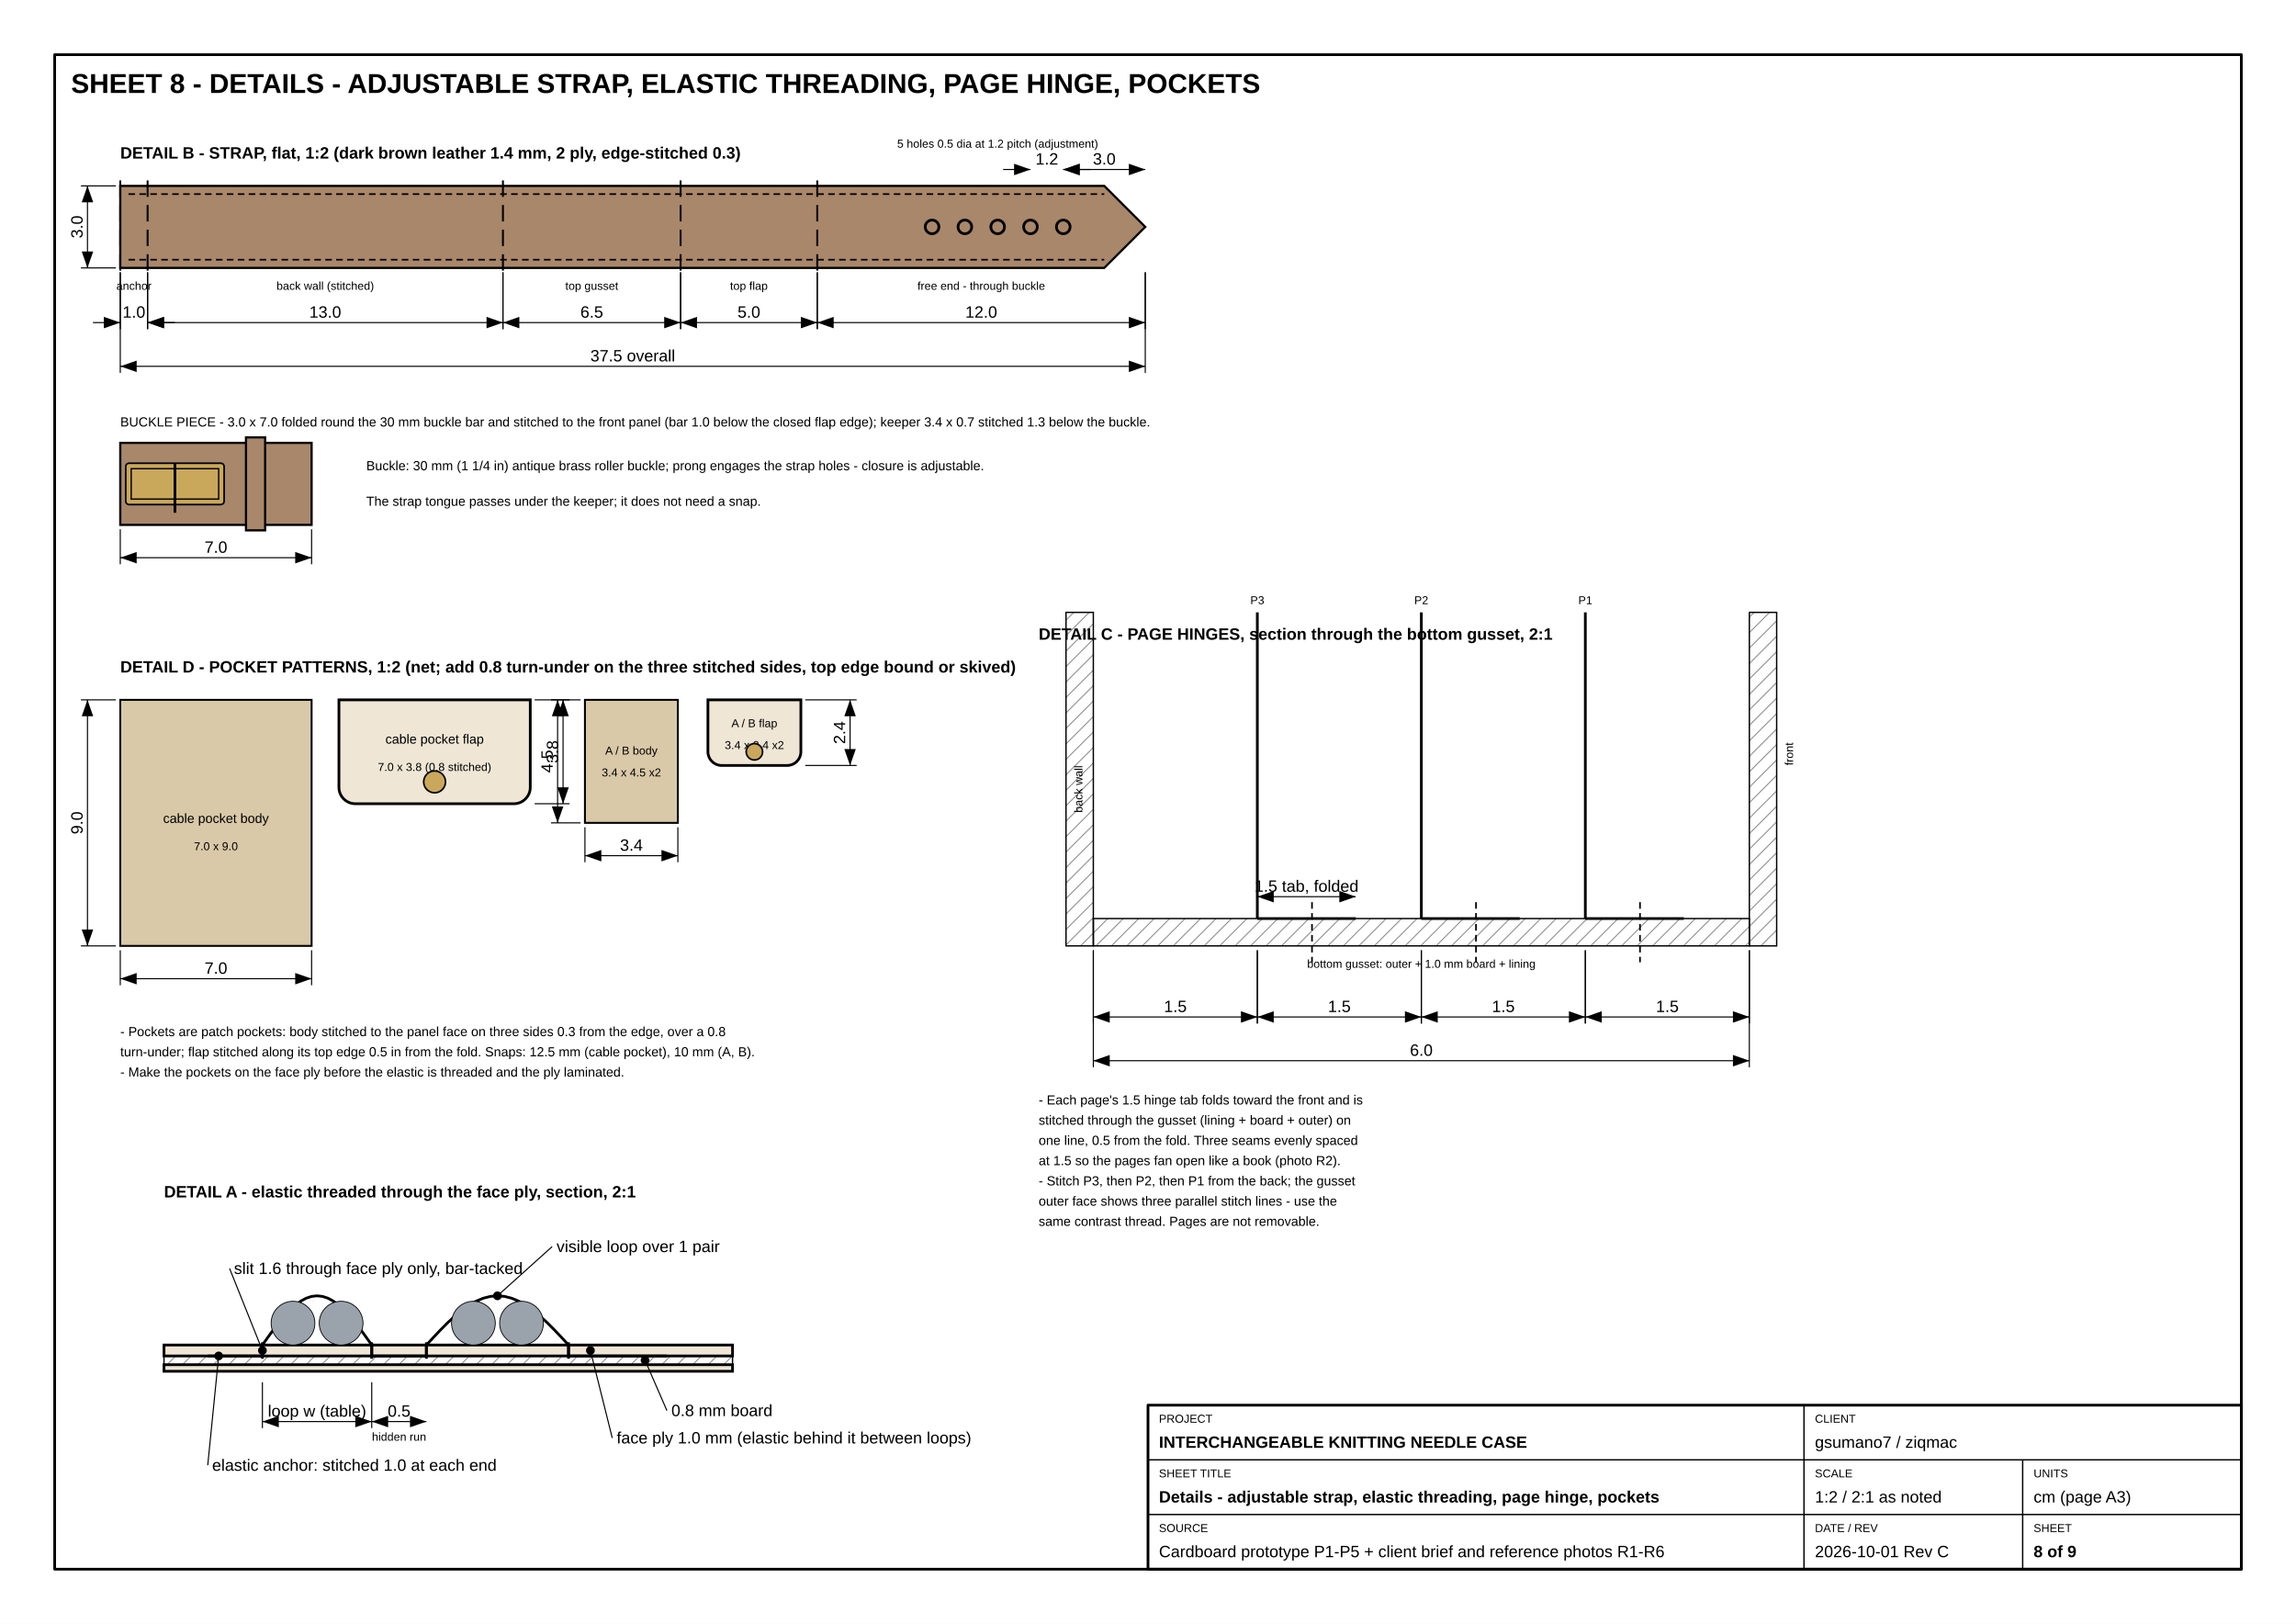
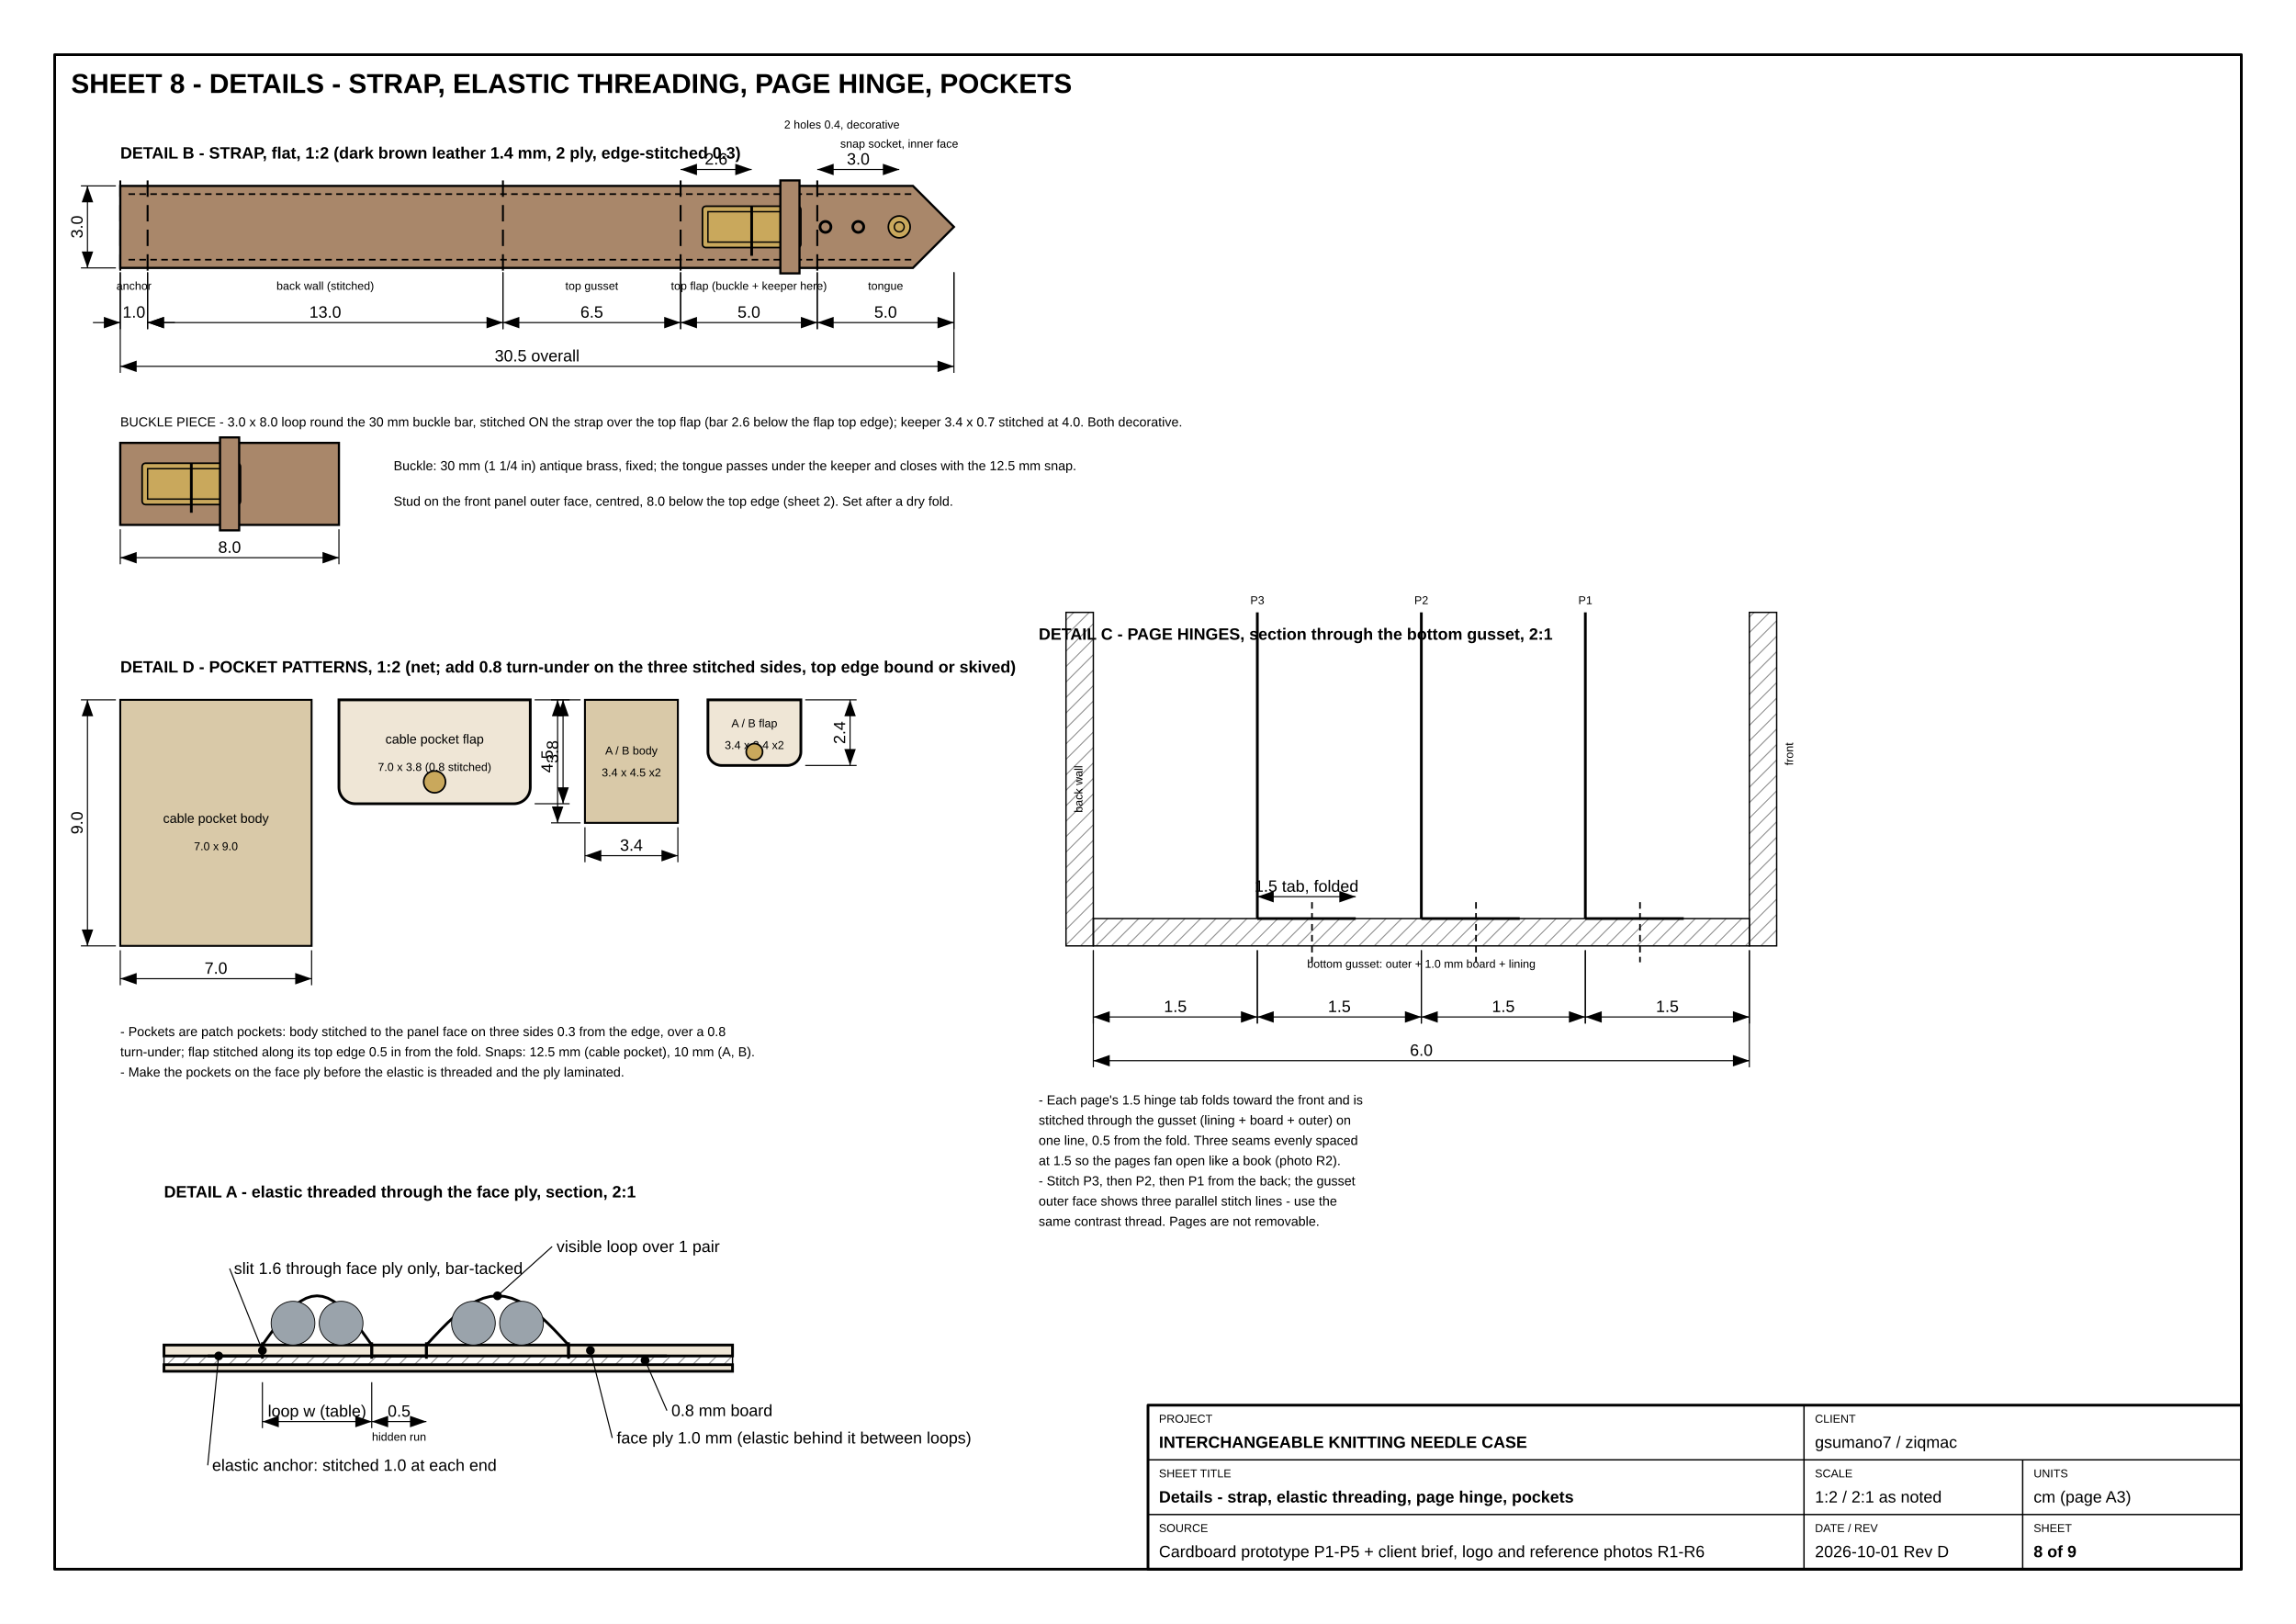
<svg xmlns="http://www.w3.org/2000/svg" width="420.0mm" height="297.0mm" viewBox="0 0 420.0 297.0" font-family="Liberation Sans, Arial, Helvetica, sans-serif">
  <style>
.cut{stroke:#000;stroke-width:0.5;fill:none;stroke-linejoin:round}
.fold{stroke:#000;stroke-width:0.35;stroke-dasharray:3,1.5;fill:none}
.stitch{stroke:#000;stroke-width:0.3;stroke-dasharray:1.2,0.8;fill:none}
.hid{stroke:#000;stroke-width:0.3;stroke-dasharray:4,1,1,1;fill:none}
.thin{stroke:#000;stroke-width:0.25;fill:none}
.dim{stroke:#000;stroke-width:0.2;fill:none}
.cl{stroke:#000;stroke-width:0.2;stroke-dasharray:8,1.5,1.5,1.5;fill:none}
.leather{fill:#efe6d6;stroke:#000;stroke-width:0.5}
.band{fill:#d9c9a8;stroke:#000;stroke-width:0.35}
.strap{fill:#a9876a;stroke:#000;stroke-width:0.4}
.brass{fill:#c9a85c;stroke:#000;stroke-width:0.3}
.elastic{fill:#cfd6dc;stroke:#000;stroke-width:0.35}
.mesh{fill:#e4e9ee;stroke:#000;stroke-width:0.35}
.needle{fill:#9aa3ab;stroke:#000;stroke-width:0.15}
.hatch{fill:url(#h45)}
.t{font-family:Liberation Sans, Arial, Helvetica, sans-serif;font-size:3px;fill:#000}
.ts{font-family:Liberation Sans, Arial, Helvetica, sans-serif;font-size:2.4px;fill:#000}
.tb{font-family:Liberation Sans, Arial, Helvetica, sans-serif;font-size:3px;font-weight:bold;fill:#000}
.tt{font-family:Liberation Sans, Arial, Helvetica, sans-serif;font-size:5px;font-weight:bold;fill:#000}
.tx{font-family:Liberation Sans, Arial, Helvetica, sans-serif;font-size:2.1px;fill:#000}
.wh{fill:#fff;stroke:none}
</style>
  <defs>
    <marker id="ar" viewBox="0 0 10 10" refX="10" refY="5" markerUnits="userSpaceOnUse" markerWidth="3" markerHeight="3" orient="auto-start-reverse">
      <path d="M0,1.5 L10,5 L0,8.5 z" fill="#000" />
    </marker>
    <marker id="dot" viewBox="0 0 10 10" refX="5" refY="5" markerUnits="userSpaceOnUse" markerWidth="2" markerHeight="2">
      <circle cx="5" cy="5" r="4" fill="#000" />
    </marker>
    <pattern id="h45" patternUnits="userSpaceOnUse" width="2" height="2" patternTransform="rotate(45)">
      <line x1="0" y1="0" x2="0" y2="2" stroke="#000" stroke-width="0.15" />
    </pattern>
  </defs>
  <rect width="420.0" height="297.0" fill="#fff" />
  <rect x="10.000" y="10.000" width="400.000" height="277.000" rx="0" class="cut" />
  <rect x="210.000" y="257.000" width="200.000" height="30.000" rx="0" class="cut" />
  <line x1="210.000" y1="267.000" x2="410.000" y2="267.000" class="thin" />
  <line x1="210.000" y1="277.000" x2="410.000" y2="277.000" class="thin" />
  <line x1="330.000" y1="257.000" x2="330.000" y2="287.000" class="thin" />
  <line x1="370.000" y1="267.000" x2="370.000" y2="287.000" class="thin" />
  <text x="212.000" y="260.200" class="tx" text-anchor="start">PROJECT</text>
  <text x="212.000" y="264.800" class="tb" text-anchor="start">INTERCHANGEABLE KNITTING NEEDLE CASE</text>
  <text x="332.000" y="260.200" class="tx" text-anchor="start">CLIENT</text>
  <text x="332.000" y="264.800" class="t" text-anchor="start">gsumano7 / ziqmac</text>
  <text x="212.000" y="270.200" class="tx" text-anchor="start">SHEET TITLE</text>
-   <text x="212.000" y="274.800" class="tb" text-anchor="start">Details - adjustable strap, elastic threading, page hinge, pockets</text>
+   <text x="212.000" y="274.800" class="tb" text-anchor="start">Details - strap, elastic threading, page hinge, pockets</text>
  <text x="332.000" y="270.200" class="tx" text-anchor="start">SCALE</text>
  <text x="332.000" y="274.800" class="t" text-anchor="start">1:2 / 2:1 as noted</text>
  <text x="372.000" y="270.200" class="tx" text-anchor="start">UNITS</text>
  <text x="372.000" y="274.800" class="t" text-anchor="start">cm (page A3)</text>
  <text x="212.000" y="280.200" class="tx" text-anchor="start">SOURCE</text>
-   <text x="212.000" y="284.800" class="t" text-anchor="start">Cardboard prototype P1-P5 + client brief and reference photos R1-R6</text>
+   <text x="212.000" y="284.800" class="t" text-anchor="start">Cardboard prototype P1-P5 + client brief, logo and reference photos R1-R6</text>
  <text x="332.000" y="280.200" class="tx" text-anchor="start">DATE / REV</text>
-   <text x="332.000" y="284.800" class="t" text-anchor="start">2026-10-01   Rev C</text>
+   <text x="332.000" y="284.800" class="t" text-anchor="start">2026-10-01   Rev D</text>
  <text x="372.000" y="280.200" class="tx" text-anchor="start">SHEET</text>
  <text x="372.000" y="284.800" class="tb" text-anchor="start">8 of 9</text>
-   <text x="13.000" y="17.000" class="tt" text-anchor="start">SHEET 8  -  DETAILS - ADJUSTABLE STRAP, ELASTIC THREADING, PAGE HINGE, POCKETS</text>
+   <text x="13.000" y="17.000" class="tt" text-anchor="start">SHEET 8  -  DETAILS - STRAP, ELASTIC THREADING, PAGE HINGE, POCKETS</text>
  <text x="22.000" y="29.000" class="tb" text-anchor="start">DETAIL B - STRAP, flat, 1:2 (dark brown leather 1.4 mm, 2 ply, edge-stitched 0.3)</text>
-   <path d="M22.000,34.000 L202.000,34.000 L209.500,41.500 L202.000,49.000 L22.000,49.000 Z" class="strap" />
-   <line x1="23.500" y1="35.500" x2="202.000" y2="35.500" class="stitch" />
-   <line x1="23.500" y1="47.500" x2="202.000" y2="47.500" class="stitch" />
+   <path d="M22.000,34.000 L167.000,34.000 L174.500,41.500 L167.000,49.000 L22.000,49.000 Z" class="strap" />
+   <line x1="23.500" y1="35.500" x2="167.000" y2="35.500" class="stitch" />
+   <line x1="23.500" y1="47.500" x2="167.000" y2="47.500" class="stitch" />
  <line x1="22.000" y1="33.000" x2="22.000" y2="50.000" class="fold" />
  <text x="24.500" y="53.000" class="tx" text-anchor="middle">anchor</text>
  <line x1="27.000" y1="33.000" x2="27.000" y2="50.000" class="fold" />
  <text x="59.500" y="53.000" class="tx" text-anchor="middle">back wall (stitched)</text>
  <line x1="92.000" y1="33.000" x2="92.000" y2="50.000" class="fold" />
  <text x="108.250" y="53.000" class="tx" text-anchor="middle">top gusset</text>
  <line x1="124.500" y1="33.000" x2="124.500" y2="50.000" class="fold" />
-   <text x="137.000" y="53.000" class="tx" text-anchor="middle">top flap</text>
+   <text x="137.000" y="53.000" class="tx" text-anchor="middle">top flap (buckle + keeper here)</text>
  <line x1="149.500" y1="33.000" x2="149.500" y2="50.000" class="fold" />
-   <text x="179.500" y="53.000" class="tx" text-anchor="middle">free end - through buckle</text>
-   <circle cx="194.500" cy="41.500" r="1.250" class="cut" />
-   <circle cx="188.500" cy="41.500" r="1.250" class="cut" />
-   <circle cx="182.500" cy="41.500" r="1.250" class="cut" />
-   <circle cx="176.500" cy="41.500" r="1.250" class="cut" />
-   <circle cx="170.500" cy="41.500" r="1.250" class="cut" />
-   <text x="182.500" y="27.000" class="tx" text-anchor="middle">5 holes 0.5 dia at 1.2 pitch (adjustment)</text>
+   <text x="162.000" y="53.000" class="tx" text-anchor="middle">tongue</text>
+   <circle cx="164.500" cy="41.500" r="2.000" class="brass" />
+   <circle cx="164.500" cy="41.500" r="0.900" class="thin" />
+   <circle cx="157.000" cy="41.500" r="1.000" class="cut" />
+   <circle cx="151.000" cy="41.500" r="1.000" class="cut" />
+   <text x="164.500" y="27.000" class="tx" text-anchor="middle">snap socket, inner face</text>
+   <text x="154.000" y="23.500" class="tx" text-anchor="middle">2 holes 0.4, decorative</text>
+   <rect x="128.500" y="37.720" width="18.000" height="7.560" rx="0.6" class="brass" />
+   <rect x="129.500" y="38.720" width="16.000" height="5.560" rx="0" class="thin" />
+   <line x1="137.500" y1="37.720" x2="137.500" y2="46.780" class="cut" />
+   <rect x="142.750" y="33.000" width="3.500" height="17.000" rx="0" class="strap" />
  <line x1="22.000" y1="49.800" x2="22.000" y2="60.200" class="dim" />
  <line x1="27.000" y1="49.800" x2="27.000" y2="60.200" class="dim" />
  <line x1="17.000" y1="59.000" x2="22.000" y2="59.000" class="dim" marker-end="url(#ar)" />
  <line x1="27.000" y1="59.000" x2="32.000" y2="59.000" class="dim" marker-start="url(#ar)" />
  <text x="24.500" y="58.100" class="t" text-anchor="middle">1.0</text>
  <line x1="27.000" y1="49.800" x2="27.000" y2="60.200" class="dim" />
  <line x1="92.000" y1="49.800" x2="92.000" y2="60.200" class="dim" />
  <line x1="27.000" y1="59.000" x2="92.000" y2="59.000" class="dim" marker-start="url(#ar)" marker-end="url(#ar)" />
  <text x="59.500" y="58.100" class="t" text-anchor="middle">13.0</text>
  <line x1="92.000" y1="49.800" x2="92.000" y2="60.200" class="dim" />
  <line x1="124.500" y1="49.800" x2="124.500" y2="60.200" class="dim" />
  <line x1="92.000" y1="59.000" x2="124.500" y2="59.000" class="dim" marker-start="url(#ar)" marker-end="url(#ar)" />
  <text x="108.250" y="58.100" class="t" text-anchor="middle">6.5</text>
  <line x1="124.500" y1="49.800" x2="124.500" y2="60.200" class="dim" />
  <line x1="149.500" y1="49.800" x2="149.500" y2="60.200" class="dim" />
  <line x1="124.500" y1="59.000" x2="149.500" y2="59.000" class="dim" marker-start="url(#ar)" marker-end="url(#ar)" />
  <text x="137.000" y="58.100" class="t" text-anchor="middle">5.0</text>
  <line x1="149.500" y1="49.800" x2="149.500" y2="60.200" class="dim" />
-   <line x1="209.500" y1="49.800" x2="209.500" y2="60.200" class="dim" />
-   <line x1="149.500" y1="59.000" x2="209.500" y2="59.000" class="dim" marker-start="url(#ar)" marker-end="url(#ar)" />
-   <text x="179.500" y="58.100" class="t" text-anchor="middle">12.0</text>
+   <line x1="174.500" y1="49.800" x2="174.500" y2="60.200" class="dim" />
+   <line x1="149.500" y1="59.000" x2="174.500" y2="59.000" class="dim" marker-start="url(#ar)" marker-end="url(#ar)" />
+   <text x="162.000" y="58.100" class="t" text-anchor="middle">5.0</text>
  <line x1="22.000" y1="49.800" x2="22.000" y2="68.200" class="dim" />
-   <line x1="209.500" y1="49.800" x2="209.500" y2="68.200" class="dim" />
-   <line x1="22.000" y1="67.000" x2="209.500" y2="67.000" class="dim" marker-start="url(#ar)" marker-end="url(#ar)" />
-   <text x="115.750" y="66.100" class="t" text-anchor="middle">37.5 overall</text>
+   <line x1="174.500" y1="49.800" x2="174.500" y2="68.200" class="dim" />
+   <line x1="22.000" y1="67.000" x2="174.500" y2="67.000" class="dim" marker-start="url(#ar)" marker-end="url(#ar)" />
+   <text x="98.250" y="66.100" class="t" text-anchor="middle">30.5 overall</text>
  <line x1="21.200" y1="34.000" x2="14.800" y2="34.000" class="dim" />
  <line x1="21.200" y1="49.000" x2="14.800" y2="49.000" class="dim" />
  <line x1="16.000" y1="34.000" x2="16.000" y2="49.000" class="dim" marker-start="url(#ar)" marker-end="url(#ar)" />
  <text x="15.100" y="41.500" class="t" text-anchor="middle" transform="rotate(-90 15.100 41.500)">3.0</text>
-   <line x1="194.500" y1="31.000" x2="209.500" y2="31.000" class="dim" marker-start="url(#ar)" marker-end="url(#ar)" />
-   <text x="202.000" y="30.100" class="t" text-anchor="middle">3.0</text>
-   <line x1="183.500" y1="31.000" x2="188.500" y2="31.000" class="dim" marker-end="url(#ar)" />
-   <line x1="194.500" y1="31.000" x2="199.500" y2="31.000" class="dim" marker-start="url(#ar)" />
-   <text x="191.500" y="30.100" class="t" text-anchor="middle">1.2</text>
-   <text x="22.000" y="78.000" class="ts" text-anchor="start">BUCKLE PIECE - 3.0 x 7.0 folded round the 30 mm buckle bar and stitched to the front panel (bar 1.0 below the closed flap edge); keeper 3.4 x 0.7 stitched 1.3 below the buckle.</text>
-   <rect x="22.000" y="81.000" width="35.000" height="15.000" rx="0" class="strap" />
-   <rect x="23.000" y="84.720" width="18.000" height="7.560" rx="0.6" class="brass" />
-   <rect x="24.000" y="85.720" width="16.000" height="5.560" rx="0" class="thin" />
-   <line x1="32.000" y1="84.720" x2="32.000" y2="93.780" class="cut" />
-   <rect x="45.000" y="80.000" width="3.500" height="17.000" rx="0" class="strap" />
+   <line x1="149.500" y1="31.000" x2="164.500" y2="31.000" class="dim" marker-start="url(#ar)" marker-end="url(#ar)" />
+   <text x="157.000" y="30.100" class="t" text-anchor="middle">3.0</text>
+   <line x1="124.500" y1="31.000" x2="137.500" y2="31.000" class="dim" marker-start="url(#ar)" marker-end="url(#ar)" />
+   <text x="131.000" y="30.100" class="t" text-anchor="middle">2.6</text>
+   <text x="22.000" y="78.000" class="ts" text-anchor="start">BUCKLE PIECE - 3.0 x 8.0 loop round the 30 mm buckle bar, stitched ON the strap over the top flap (bar 2.6 below the flap top edge); keeper 3.4 x 0.7 stitched at 4.0. Both decorative.</text>
+   <rect x="22.000" y="81.000" width="40.000" height="15.000" rx="0" class="strap" />
+   <rect x="26.000" y="84.720" width="18.000" height="7.560" rx="0.6" class="brass" />
+   <rect x="27.000" y="85.720" width="16.000" height="5.560" rx="0" class="thin" />
+   <line x1="35.000" y1="84.720" x2="35.000" y2="93.780" class="cut" />
+   <rect x="40.250" y="80.000" width="3.500" height="17.000" rx="0" class="strap" />
  <line x1="22.000" y1="96.800" x2="22.000" y2="103.200" class="dim" />
-   <line x1="57.000" y1="96.800" x2="57.000" y2="103.200" class="dim" />
-   <line x1="22.000" y1="102.000" x2="57.000" y2="102.000" class="dim" marker-start="url(#ar)" marker-end="url(#ar)" />
-   <text x="39.500" y="101.100" class="t" text-anchor="middle">7.0</text>
-   <text x="67.000" y="86.000" class="ts" text-anchor="start">Buckle: 30 mm (1 1/4 in) antique brass roller buckle; prong engages the strap holes - closure is adjustable.</text>
-   <text x="67.000" y="92.500" class="ts" text-anchor="start">The strap tongue passes under the keeper; it does not need a snap.</text>
+   <line x1="62.000" y1="96.800" x2="62.000" y2="103.200" class="dim" />
+   <line x1="22.000" y1="102.000" x2="62.000" y2="102.000" class="dim" marker-start="url(#ar)" marker-end="url(#ar)" />
+   <text x="42.000" y="101.100" class="t" text-anchor="middle">8.0</text>
+   <text x="72.000" y="86.000" class="ts" text-anchor="start">Buckle: 30 mm (1 1/4 in) antique brass, fixed; the tongue passes under the keeper and closes with the 12.5 mm snap.</text>
+   <text x="72.000" y="92.500" class="ts" text-anchor="start">Stud on the front panel outer face, centred, 8.0 below the top edge (sheet 2). Set after a dry fold.</text>
  <text x="190.000" y="117.000" class="tb" text-anchor="start">DETAIL C - PAGE HINGES, section through the bottom gusset, 2:1</text>
  <rect x="200.000" y="168.000" width="120.000" height="5.000" rx="0" class="hatch" />
  <rect x="200.000" y="168.000" width="120.000" height="5.000" rx="0" class="thin" />
  <rect x="195.000" y="112.000" width="5.000" height="61.000" rx="0" class="hatch" />
  <rect x="195.000" y="112.000" width="5.000" height="61.000" rx="0" class="thin" />
  <rect x="320.000" y="112.000" width="5.000" height="61.000" rx="0" class="hatch" />
  <rect x="320.000" y="112.000" width="5.000" height="61.000" rx="0" class="thin" />
  <line x1="230.000" y1="112.000" x2="230.000" y2="168.000" class="cut" />
  <line x1="230.000" y1="168.000" x2="248.000" y2="168.000" class="cut" />
  <line x1="240.000" y1="165.000" x2="240.000" y2="176.000" class="stitch" />
  <text x="230.000" y="110.500" class="tx" text-anchor="middle">P3</text>
  <line x1="260.000" y1="112.000" x2="260.000" y2="168.000" class="cut" />
  <line x1="260.000" y1="168.000" x2="278.000" y2="168.000" class="cut" />
  <line x1="270.000" y1="165.000" x2="270.000" y2="176.000" class="stitch" />
  <text x="260.000" y="110.500" class="tx" text-anchor="middle">P2</text>
  <line x1="290.000" y1="112.000" x2="290.000" y2="168.000" class="cut" />
  <line x1="290.000" y1="168.000" x2="308.000" y2="168.000" class="cut" />
  <line x1="300.000" y1="165.000" x2="300.000" y2="176.000" class="stitch" />
  <text x="290.000" y="110.500" class="tx" text-anchor="middle">P1</text>
  <text x="260.000" y="177.000" class="tx" text-anchor="middle">bottom gusset: outer + 1.0 mm board + lining</text>
  <text x="198.000" y="140.000" class="tx" text-anchor="end" transform="rotate(-90 198.000 140.000)">back wall</text>
  <text x="328.000" y="140.000" class="tx" text-anchor="start" transform="rotate(-90 328.000 140.000)">front</text>
  <line x1="200.000" y1="173.800" x2="200.000" y2="187.200" class="dim" />
  <line x1="230.000" y1="173.800" x2="230.000" y2="187.200" class="dim" />
  <line x1="200.000" y1="186.000" x2="230.000" y2="186.000" class="dim" marker-start="url(#ar)" marker-end="url(#ar)" />
  <text x="215.000" y="185.100" class="t" text-anchor="middle">1.5</text>
  <line x1="230.000" y1="173.800" x2="230.000" y2="187.200" class="dim" />
  <line x1="260.000" y1="173.800" x2="260.000" y2="187.200" class="dim" />
  <line x1="230.000" y1="186.000" x2="260.000" y2="186.000" class="dim" marker-start="url(#ar)" marker-end="url(#ar)" />
  <text x="245.000" y="185.100" class="t" text-anchor="middle">1.5</text>
  <line x1="260.000" y1="173.800" x2="260.000" y2="187.200" class="dim" />
  <line x1="290.000" y1="173.800" x2="290.000" y2="187.200" class="dim" />
  <line x1="260.000" y1="186.000" x2="290.000" y2="186.000" class="dim" marker-start="url(#ar)" marker-end="url(#ar)" />
  <text x="275.000" y="185.100" class="t" text-anchor="middle">1.5</text>
  <line x1="290.000" y1="173.800" x2="290.000" y2="187.200" class="dim" />
  <line x1="320.000" y1="173.800" x2="320.000" y2="187.200" class="dim" />
  <line x1="290.000" y1="186.000" x2="320.000" y2="186.000" class="dim" marker-start="url(#ar)" marker-end="url(#ar)" />
  <text x="305.000" y="185.100" class="t" text-anchor="middle">1.5</text>
  <line x1="200.000" y1="173.800" x2="200.000" y2="195.200" class="dim" />
  <line x1="320.000" y1="173.800" x2="320.000" y2="195.200" class="dim" />
  <line x1="200.000" y1="194.000" x2="320.000" y2="194.000" class="dim" marker-start="url(#ar)" marker-end="url(#ar)" />
  <text x="260.000" y="193.100" class="t" text-anchor="middle">6.0</text>
  <line x1="230.000" y1="164.000" x2="248.000" y2="164.000" class="dim" marker-start="url(#ar)" marker-end="url(#ar)" />
  <text x="239.000" y="163.100" class="t" text-anchor="middle">1.5 tab, folded</text>
  <text x="190.000" y="202.000" class="ts" text-anchor="start">- Each page's 1.5 hinge tab folds toward the front and is</text>
  <text x="190.000" y="205.700" class="ts" text-anchor="start">  stitched through the gusset (lining + board + outer) on</text>
  <text x="190.000" y="209.400" class="ts" text-anchor="start">  one line, 0.5 from the fold. Three seams evenly spaced</text>
  <text x="190.000" y="213.100" class="ts" text-anchor="start">  at 1.5 so the pages fan open like a book (photo R2).</text>
  <text x="190.000" y="216.800" class="ts" text-anchor="start">- Stitch P3, then P2, then P1 from the back; the gusset</text>
  <text x="190.000" y="220.500" class="ts" text-anchor="start">  outer face shows three parallel stitch lines - use the</text>
  <text x="190.000" y="224.200" class="ts" text-anchor="start">  same contrast thread. Pages are not removable.</text>
  <text x="22.000" y="123.000" class="tb" text-anchor="start">DETAIL D - POCKET PATTERNS, 1:2 (net; add 0.8 turn-under on the three stitched sides, top edge bound or skived)</text>
  <rect x="22.000" y="128.000" width="35.000" height="45.000" rx="0" class="band" />
  <text x="39.500" y="150.500" class="ts" text-anchor="middle">cable pocket body</text>
  <text x="39.500" y="155.500" class="tx" text-anchor="middle">7.0 x 9.0</text>
  <path d="M62.000,128.000 L97.000,128.000 L97.000,144.000 A3.000,3.000 0 0 1 94.000,147.000 L65.000,147.000 A3.000,3.000 0 0 1 62.000,144.000 L62.000,128.000 Z" class="leather" />
  <text x="79.500" y="136.000" class="ts" text-anchor="middle">cable pocket flap</text>
  <text x="79.500" y="141.000" class="tx" text-anchor="middle">7.0 x 3.8 (0.8 stitched)</text>
  <circle cx="79.500" cy="143.000" r="2.000" class="brass" />
  <rect x="107.000" y="128.000" width="17.000" height="22.500" rx="0" class="band" />
  <text x="115.500" y="138.000" class="tx" text-anchor="middle">A / B body</text>
  <text x="115.500" y="142.000" class="tx" text-anchor="middle">3.4 x 4.5 x2</text>
  <path d="M129.500,128.000 L146.500,128.000 L146.500,137.500 A2.500,2.500 0 0 1 144.000,140.000 L132.000,140.000 A2.500,2.500 0 0 1 129.500,137.500 L129.500,128.000 Z" class="leather" />
  <text x="138.000" y="133.000" class="tx" text-anchor="middle">A / B flap</text>
  <text x="138.000" y="137.000" class="tx" text-anchor="middle">3.4 x 2.4 x2</text>
  <circle cx="138.000" cy="137.500" r="1.500" class="brass" />
  <line x1="22.000" y1="173.800" x2="22.000" y2="180.200" class="dim" />
  <line x1="57.000" y1="173.800" x2="57.000" y2="180.200" class="dim" />
  <line x1="22.000" y1="179.000" x2="57.000" y2="179.000" class="dim" marker-start="url(#ar)" marker-end="url(#ar)" />
  <text x="39.500" y="178.100" class="t" text-anchor="middle">7.0</text>
  <line x1="21.200" y1="128.000" x2="14.800" y2="128.000" class="dim" />
  <line x1="21.200" y1="173.000" x2="14.800" y2="173.000" class="dim" />
  <line x1="16.000" y1="128.000" x2="16.000" y2="173.000" class="dim" marker-start="url(#ar)" marker-end="url(#ar)" />
  <text x="15.100" y="150.500" class="t" text-anchor="middle" transform="rotate(-90 15.100 150.500)">9.0</text>
  <line x1="97.800" y1="128.000" x2="104.200" y2="128.000" class="dim" />
  <line x1="97.800" y1="147.000" x2="104.200" y2="147.000" class="dim" />
  <line x1="103.000" y1="128.000" x2="103.000" y2="147.000" class="dim" marker-start="url(#ar)" marker-end="url(#ar)" />
  <text x="102.100" y="137.500" class="t" text-anchor="middle" transform="rotate(-90 102.100 137.500)">3.8</text>
  <line x1="107.000" y1="151.300" x2="107.000" y2="157.700" class="dim" />
  <line x1="124.000" y1="151.300" x2="124.000" y2="157.700" class="dim" />
  <line x1="107.000" y1="156.500" x2="124.000" y2="156.500" class="dim" marker-start="url(#ar)" marker-end="url(#ar)" />
  <text x="115.500" y="155.600" class="t" text-anchor="middle">3.4</text>
  <line x1="106.200" y1="128.000" x2="100.800" y2="128.000" class="dim" />
  <line x1="106.200" y1="150.500" x2="100.800" y2="150.500" class="dim" />
  <line x1="102.000" y1="128.000" x2="102.000" y2="150.500" class="dim" marker-start="url(#ar)" marker-end="url(#ar)" />
  <text x="101.100" y="139.250" class="t" text-anchor="middle" transform="rotate(-90 101.100 139.250)">4.5</text>
  <line x1="147.300" y1="128.000" x2="156.700" y2="128.000" class="dim" />
  <line x1="147.300" y1="140.000" x2="156.700" y2="140.000" class="dim" />
  <line x1="155.500" y1="128.000" x2="155.500" y2="140.000" class="dim" marker-start="url(#ar)" marker-end="url(#ar)" />
  <text x="154.600" y="134.000" class="t" text-anchor="middle" transform="rotate(-90 154.600 134.000)">2.4</text>
  <text x="22.000" y="189.500" class="ts" text-anchor="start">- Pockets are patch pockets: body stitched to the panel face on three sides 0.3 from the edge, over a 0.8</text>
  <text x="22.000" y="193.200" class="ts" text-anchor="start">  turn-under; flap stitched along its top edge 0.5 in from the fold. Snaps: 12.5 mm (cable pocket), 10 mm (A, B).</text>
  <text x="22.000" y="196.900" class="ts" text-anchor="start">- Make the pockets on the face ply before the elastic is threaded and the ply laminated.</text>
  <text x="30.000" y="219.000" class="tb" text-anchor="start">DETAIL A - elastic threaded through the face ply, section, 2:1</text>
  <rect x="30.000" y="246.000" width="104.000" height="2.000" rx="0" class="leather" />
  <rect x="30.000" y="248.000" width="104.000" height="1.600" rx="0" class="hatch" />
  <rect x="30.000" y="248.000" width="104.000" height="1.600" rx="0" class="thin" />
  <rect x="30.000" y="249.600" width="104.000" height="1.200" rx="0" class="leather" />
  <path d="M38.000,248.000 L48.000,248.000 L48.000,246.000 L49.000,244.592 L50.000,243.219 L51.000,241.914 L52.000,240.710 L53.000,239.636 L54.000,238.719 L55.000,237.981 L56.000,237.440 L57.000,237.111 L58.000,237.000 L59.000,237.111 L60.000,237.440 L61.000,237.981 L62.000,238.719 L63.000,239.636 L64.000,240.710 L65.000,241.914 L66.000,243.219 L67.000,244.592 L68.000,246.000 L68.000,248.000 L78.000,248.000 L78.000,246.000 L79.300,244.592 L80.600,243.219 L81.900,241.914 L83.200,240.710 L84.500,239.636 L85.800,238.719 L87.100,237.981 L88.400,237.440 L89.700,237.111 L91.000,237.000 L92.300,237.111 L93.600,237.440 L94.900,237.981 L96.200,238.719 L97.500,239.636 L98.800,240.710 L100.100,241.914 L101.400,243.219 L102.700,244.592 L104.000,246.000 L104.000,248.000 L122.000,248.000" class="cut" />
  <path d="M38.00,248.00 L122.00,248.00" class="dim" />
  <line x1="48.000" y1="245.500" x2="48.000" y2="248.500" class="cut" stroke-width="1.2" />
  <line x1="68.000" y1="245.500" x2="68.000" y2="248.500" class="cut" stroke-width="1.2" />
  <circle cx="53.600" cy="242.000" r="4.000" class="needle" />
  <circle cx="62.400" cy="242.000" r="4.000" class="needle" />
  <line x1="78.000" y1="245.500" x2="78.000" y2="248.500" class="cut" stroke-width="1.2" />
  <line x1="104.000" y1="245.500" x2="104.000" y2="248.500" class="cut" stroke-width="1.2" />
  <circle cx="86.600" cy="242.000" r="4.000" class="needle" />
  <circle cx="95.400" cy="242.000" r="4.000" class="needle" />
  <line x1="48.000" y1="252.800" x2="48.000" y2="261.200" class="dim" />
  <line x1="68.000" y1="252.800" x2="68.000" y2="261.200" class="dim" />
  <line x1="48.000" y1="260.000" x2="68.000" y2="260.000" class="dim" marker-start="url(#ar)" marker-end="url(#ar)" />
  <text x="58.000" y="259.100" class="t" text-anchor="middle">loop w (table)</text>
  <line x1="68.000" y1="260.000" x2="78.000" y2="260.000" class="dim" marker-start="url(#ar)" marker-end="url(#ar)" />
  <text x="73.000" y="259.100" class="t" text-anchor="middle">0.5</text>
  <text x="73.000" y="263.500" class="tx" text-anchor="middle">hidden run</text>
  <line x1="91.000" y1="237.000" x2="101.000" y2="228.000" class="dim" marker-start="url(#dot)" />
  <text x="101.800" y="229.000" class="t" text-anchor="start">visible loop over 1 pair</text>
  <line x1="48.000" y1="247.000" x2="42.000" y2="232.000" class="dim" marker-start="url(#dot)" />
  <text x="42.800" y="233.000" class="t" text-anchor="start">slit 1.6 through face ply only, bar-tacked</text>
  <line x1="118.000" y1="248.800" x2="122.000" y2="258.000" class="dim" marker-start="url(#dot)" />
  <text x="122.800" y="259.000" class="t" text-anchor="start">0.8 mm board</text>
  <line x1="108.000" y1="247.000" x2="112.000" y2="263.000" class="dim" marker-start="url(#dot)" />
  <text x="112.800" y="264.000" class="t" text-anchor="start">face ply 1.0 mm (elastic behind it between loops)</text>
  <line x1="40.000" y1="248.000" x2="38.000" y2="268.000" class="dim" marker-start="url(#dot)" />
  <text x="38.800" y="269.000" class="t" text-anchor="start">elastic anchor: stitched 1.0 at each end</text>
</svg>
